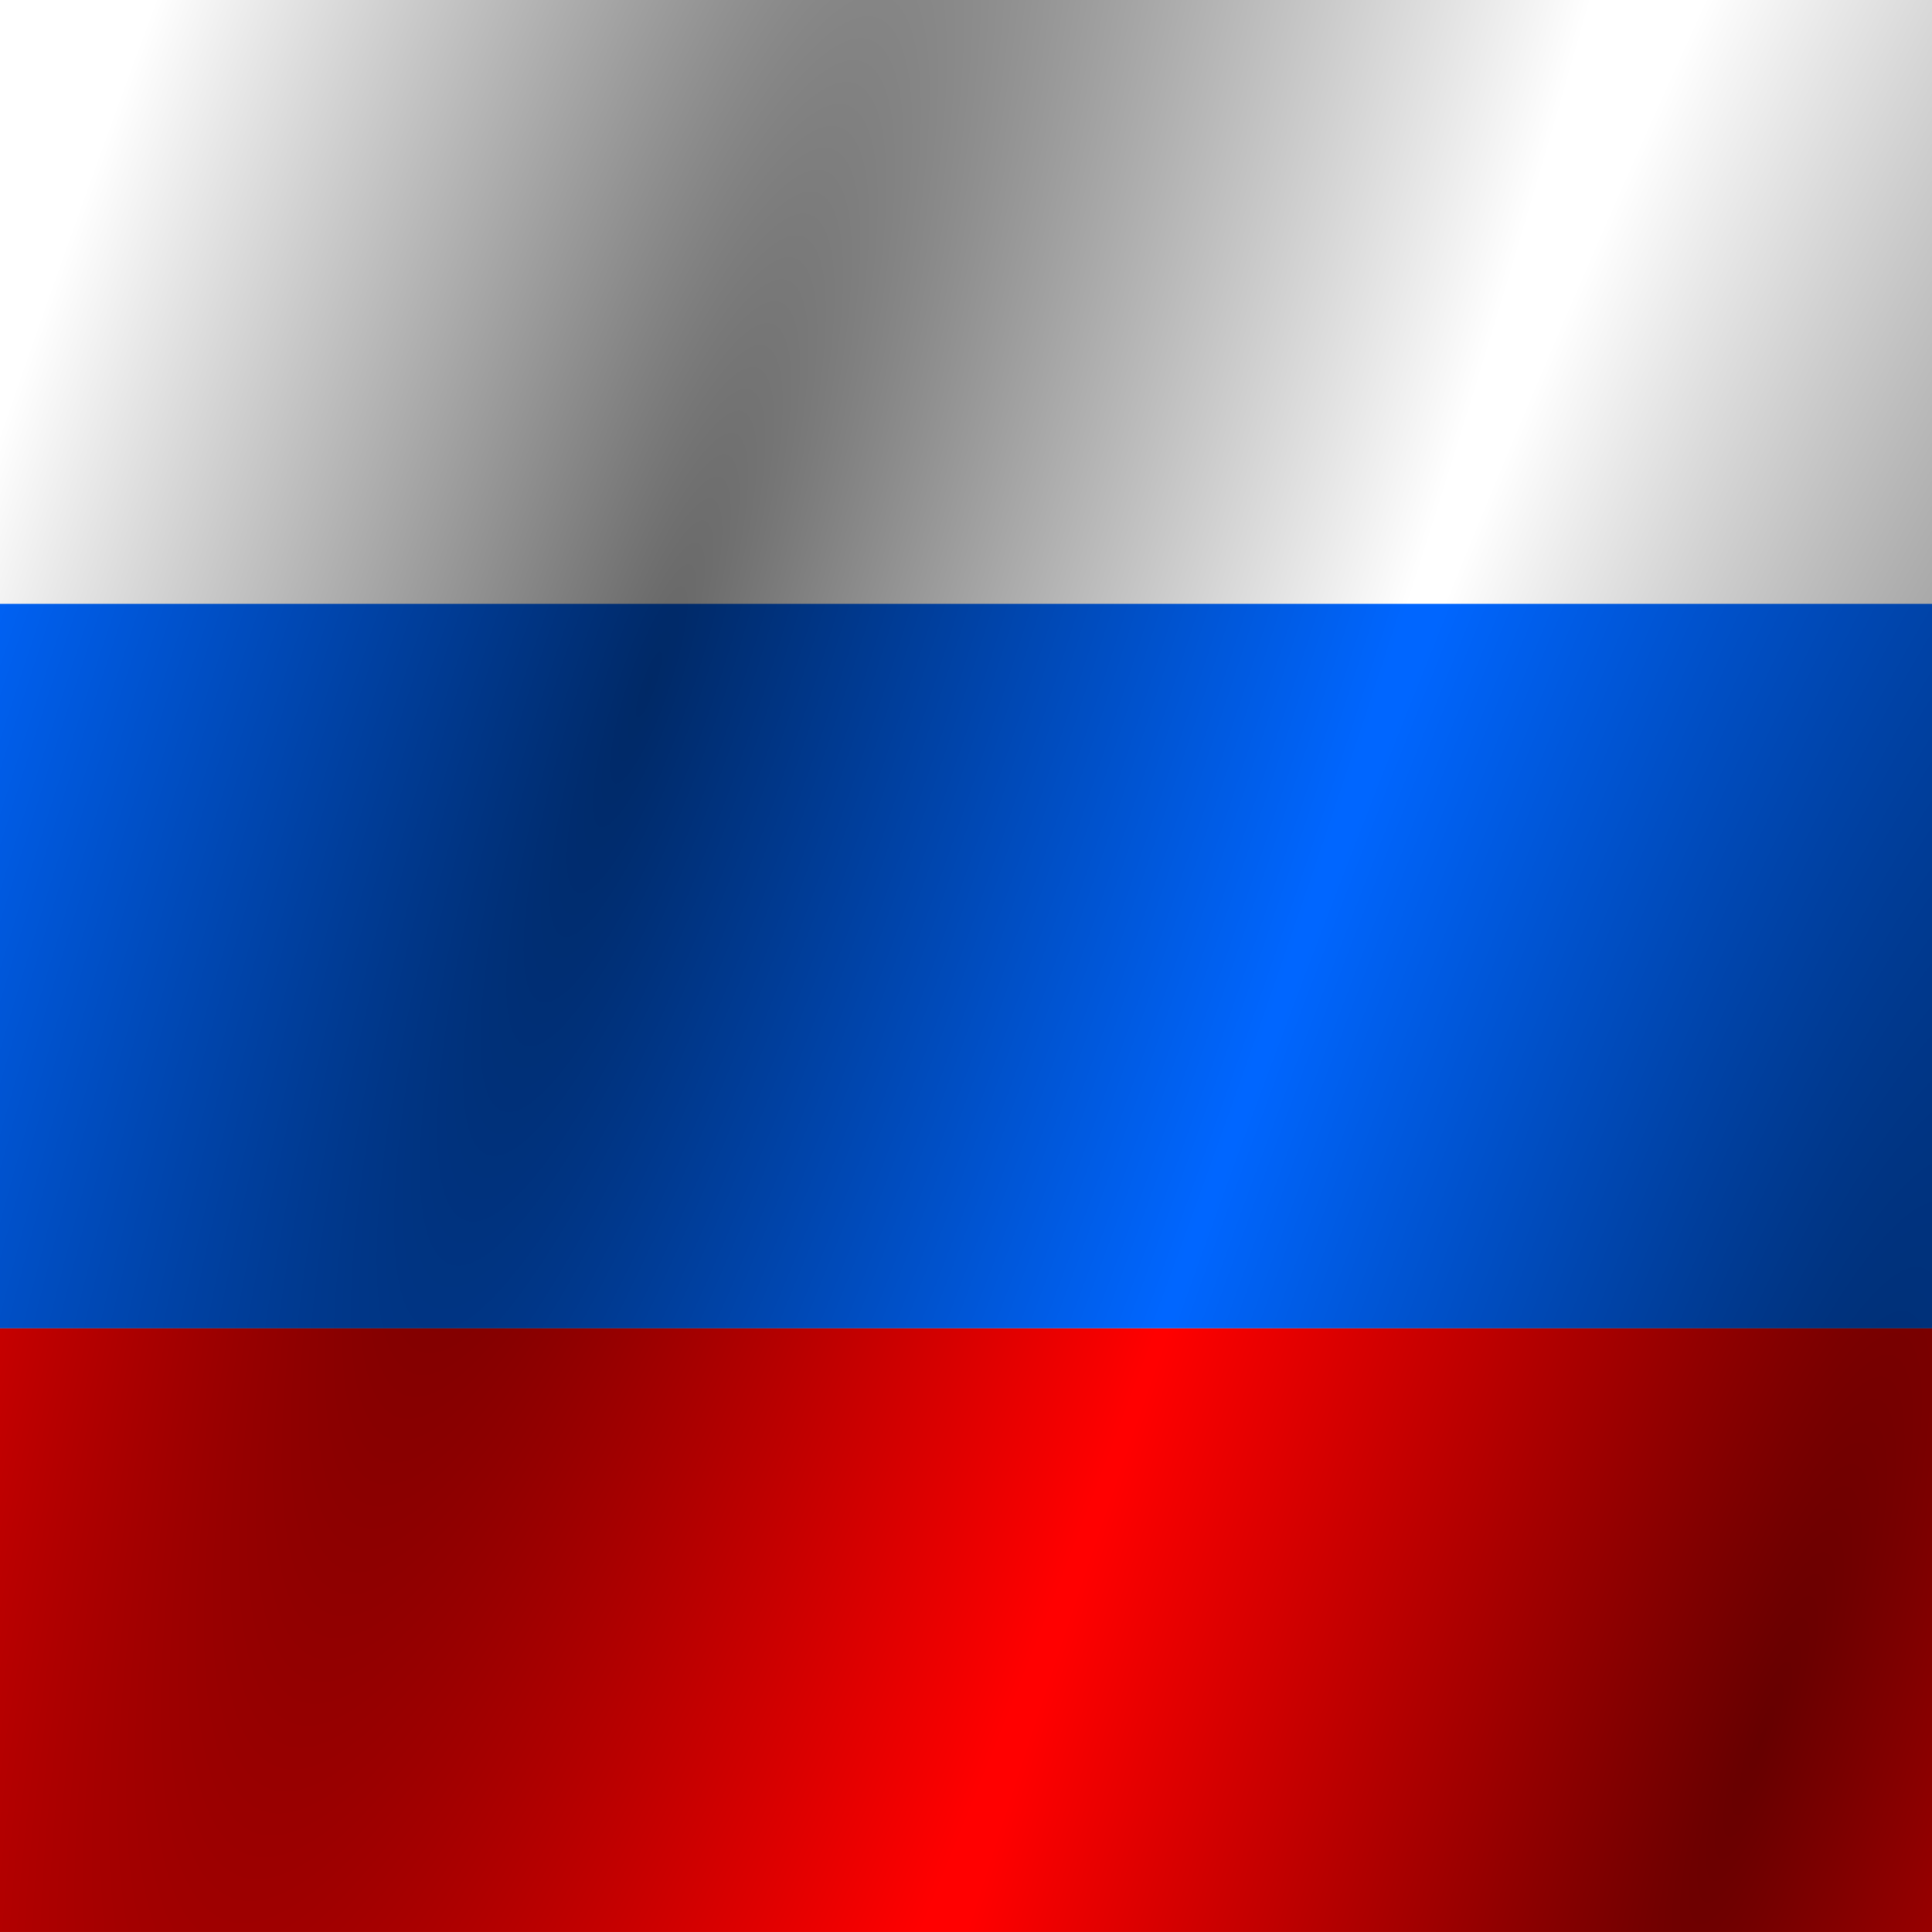
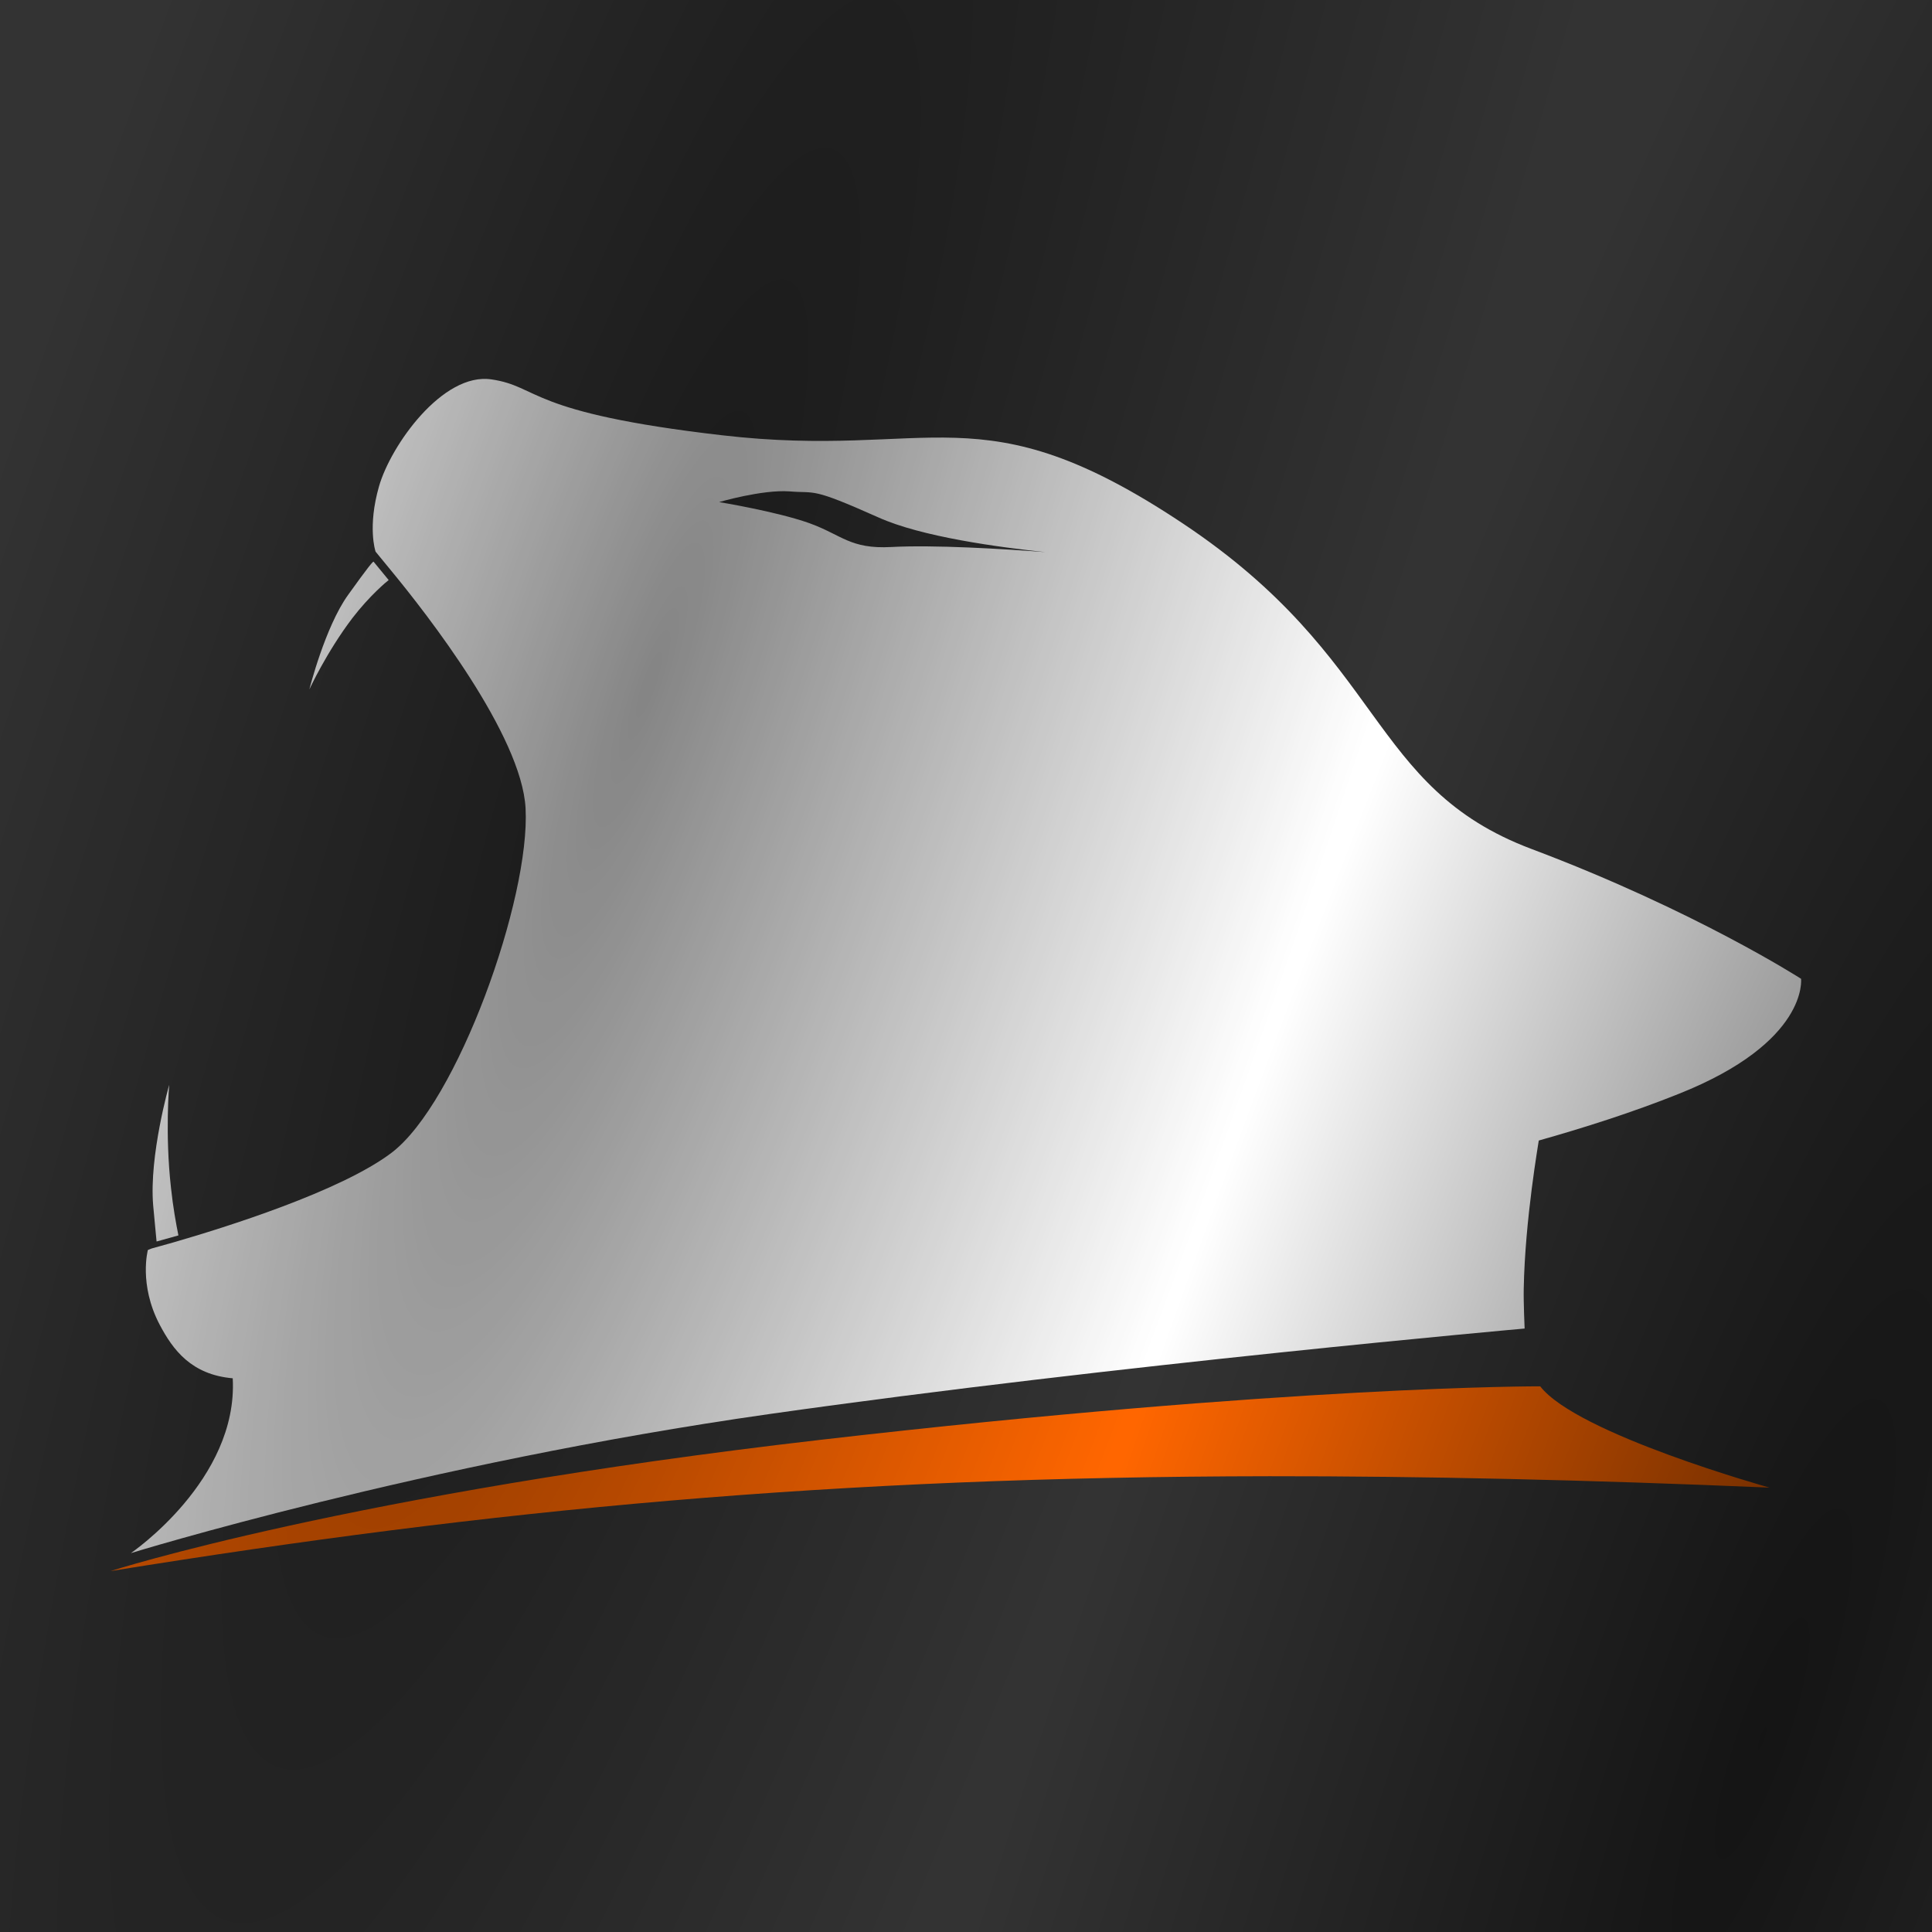
<svg xmlns="http://www.w3.org/2000/svg" xmlns:xlink="http://www.w3.org/1999/xlink" width="16" height="16" id="svg2" version="1.1">
  <defs id="defs4">
    <linearGradient id="linearGradient4027">
-       <stop style="stop-color:#000000;stop-opacity:0.6" offset="0" id="stop4029" />
+       <stop style="stop-color:#000000;stop-opacity:0.6;" offset="0" id="stop4029" />
      <stop style="stop-color:#000000;stop-opacity:0;" offset="1" id="stop4031" />
    </linearGradient>
-     <filter id="filter4002" color-interpolation-filters="sRGB">
-       <feGaussianBlur stdDeviation="0.3" id="feGaussianBlur4004" />
-     </filter>
-     <filter id="filter4014" color-interpolation-filters="sRGB">
-       <feGaussianBlur stdDeviation="0.35" id="feGaussianBlur4016" />
-     </filter>
    <radialGradient xlink:href="#linearGradient4027" id="radialGradient4033" cx="5.066" cy="1043.041" fx="5.066" fy="1043.041" r="7" gradientUnits="userSpaceOnUse" gradientTransform="matrix(0.6812102,0.2330589,-1.188033,3.472512,1242.417,-2581.823)" />
    <radialGradient xlink:href="#linearGradient4027" id="radialGradient4037" gradientUnits="userSpaceOnUse" gradientTransform="matrix(0.6812102,0.2330589,-1.188033,3.472512,1242.417,-2581.823)" cx="19.093" cy="1044.314" fx="19.093" fy="1044.314" r="7" />
    <filter id="filter4079" color-interpolation-filters="sRGB">
      <feGaussianBlur stdDeviation="0.8" id="feGaussianBlur4081" />
    </filter>
    <radialGradient xlink:href="#linearGradient4027" id="radialGradient4107" gradientUnits="userSpaceOnUse" gradientTransform="matrix(0.6812102,0.2330589,-1.188033,3.472512,1242.417,-2581.823)" cx="5.066" cy="1043.041" fx="5.066" fy="1043.041" r="7" />
    <radialGradient xlink:href="#linearGradient4027" id="radialGradient4109" gradientUnits="userSpaceOnUse" gradientTransform="matrix(0.6812102,0.2330589,-1.188033,3.472512,1242.417,-2581.823)" cx="19.093" cy="1044.314" fx="19.093" fy="1044.314" r="7" />
+     <radialGradient xlink:href="#linearGradient4027" id="radialGradient3029" gradientUnits="userSpaceOnUse" gradientTransform="matrix(0.7785259,0.266353,-1.357752,3.968585,1417.62,-3098.706)" cx="19.093" cy="1044.314" fx="19.093" fy="1044.314" r="7" />
+     <radialGradient xlink:href="#linearGradient4027" id="radialGradient3032" gradientUnits="userSpaceOnUse" gradientTransform="matrix(0.7785259,0.266353,-1.357752,3.968585,1417.62,-3098.706)" cx="5.066" cy="1043.041" fx="5.066" fy="1043.041" r="7" />
+     <radialGradient xlink:href="#linearGradient4027" id="radialGradient3820" gradientUnits="userSpaceOnUse" gradientTransform="matrix(0.7785259,0.266353,-1.357752,3.968585,1417.62,-3098.706)" cx="19.093" cy="1044.314" fx="19.093" fy="1044.314" r="7" />
+     <radialGradient xlink:href="#linearGradient4027" id="radialGradient3822" gradientUnits="userSpaceOnUse" gradientTransform="matrix(0.7785259,0.266353,-1.357752,3.968585,1417.62,-3098.706)" cx="5.066" cy="1043.041" fx="5.066" fy="1043.041" r="7" />
  </defs>
  <g id="layer1" transform="translate(0,-1036.362)">
-     <g id="g4039" transform="matrix(1.142857,0,0,1.142857,-2.285714,-148.0517)">
-       <g transform="matrix(0.875,0,0,0.875,2,129.5453)" id="g3761">
-         <rect style="fill:#ff0000;fill-rule:evenodd;stroke:none" id="rect2987" width="16" height="5" x="0" y="1047.362" />
-         <rect y="1041.362" x="0" height="6" width="16" id="rect3757" style="fill:#0066ff;fill-rule:evenodd;stroke:none" />
-         <rect style="fill:#ffffff;fill-rule:evenodd;stroke:none" id="rect3759" width="16" height="5" x="0" y="1036.362" />
-       </g>
-       <rect style="fill:url(#radialGradient4107);fill-opacity:1;fill-rule:evenodd;stroke:none" id="rect4020" width="14" height="14" x="2" y="1036.362" />
-       <rect y="1036.362" x="2" height="14" width="14" id="rect4035" style="fill:url(#radialGradient4109);fill-opacity:1;fill-rule:evenodd;stroke:none" />
+     <rect style="fill:#333333;fill-rule:evenodd;stroke:none" id="rect3759" width="16" height="16" x="-1e-007" y="1036.362" />
+     <g transform="matrix(0.08860784,0,0,0.08860784,-99.21071,935.1509)" id="g3916">
+       <path style="font-size:8.165px;font-style:normal;font-weight:normal;line-height:125%;letter-spacing:0px;word-spacing:0px;fill:#ff6600;fill-opacity:1;stroke:none;font-family:Sans;-inkscape-font-specification:Sans" d="m 1130,1289.075 c 35.725,-5.77 67.471,-8.819 108.326,-8.865 14.275,-0.011 29.663,0.335 46.721,1.065 0,0 -18.003,-5.012 -21.432,-9.467 0,0 -23.171,-0.086 -67.257,4.999 -44.086,5.084 -66.359,12.268 -66.359,12.268 z" id="path10840-7-4" />
+       <path id="path10836-4-5" style="font-size:8.165px;font-style:normal;font-weight:normal;line-height:125%;letter-spacing:0px;word-spacing:0px;fill:#ffffff;fill-opacity:1;stroke:none;font-family:Sans;-inkscape-font-specification:Sans" d="m 1217.727,1193.868 c -4.442,-0.345 -10.758,-0.714 -14.755,-0.506 -3.859,0.213 -4.622,-1.134 -7.69,-2.236 -3.053,-1.085 -8.411,-1.962 -8.411,-1.962 0,0 4.039,-1.184 6.58,-1 2.54,0.213 1.916,-0.421 8.301,2.429 3.998,1.806 11.16,2.791 15.976,3.288 z m -61.549,1.652 c 3.415,4.136 12.229,15.434 12.604,22.25 0.46,8.454 -6.386,27.568 -12.535,32.216 -4.775,3.611 -15.629,6.997 -20.376,8.369 l -2.039,0.57 -0.35,0.141 c 0,0 -0.87,3.201 1.087,6.952 1.251,2.387 2.984,4.704 6.843,5.039 0.523,9.503 -9.518,16.34 -9.518,16.34 0,0 27.209,-8.387 59.665,-12.997 32.456,-4.61 70.599,-7.993 70.599,-7.993 l -6e-4,0 c 0,0 -0.11,-2.422 -0.084,-3.708 0.115,-6.497 1.405,-13.759 1.405,-13.864 4.247,-1.196 8.856,-2.666 13.076,-4.359 12.174,-4.843 11.438,-10.758 11.438,-10.758 0,0 -9.911,-6.385 -25.221,-12.144 -15.311,-5.774 -13.52,-17.725 -32.537,-30.398 -19.016,-12.676 -23.319,-5.955 -43.113,-8.26 -18.295,-2.115 -16.977,-4.553 -21.53,-5.219 -4.553,-0.678 -9.41,6.164 -10.507,9.995 -1.083,3.776 -0.345,6.051 -0.319,6.106 z" />
+       <path style="font-size:8.165px;font-style:normal;font-weight:normal;line-height:125%;letter-spacing:0px;word-spacing:0px;fill:#ffffff;fill-opacity:1;stroke:none;font-family:Sans;-inkscape-font-specification:Sans" d="m 1136.336,1257.703 c -0.214,-1.061 -0.502,-2.623 -0.695,-4.453 -0.567,-5.039 -0.167,-9.622 -0.167,-9.622 0,0 -1.889,6.622 -1.498,11.26 0.167,1.872 0.256,2.664 0.319,3.385" id="path10834-0-5" />
+       <path style="font-size:8.165px;font-style:normal;font-weight:normal;line-height:125%;letter-spacing:0px;word-spacing:0px;fill:#ffffff;fill-opacity:1;stroke:none;font-family:Sans;-inkscape-font-specification:Sans" d="m 1154.573,1194.73 c -0.073,0 -0.455,0.421 -2.388,3.123 -2.151,2.999 -3.609,8.814 -3.609,8.814 0,0 1.597,-3.469 4.011,-6.649 1.624,-2.118 3.249,-3.458 3.401,-3.566" id="path3454-9-1" />
    </g>
+     <rect y="1036.362" x="-2.2832614e-007" height="16" width="16" id="rect4020" style="opacity:0.8;fill:url(#radialGradient3822);fill-opacity:1;fill-rule:evenodd;stroke:none" />
+     <rect style="fill:url(#radialGradient3820);fill-opacity:1;fill-rule:evenodd;stroke:none" id="rect4035" width="16" height="16" x="-1e-007" y="1036.362" />
  </g>
</svg>
